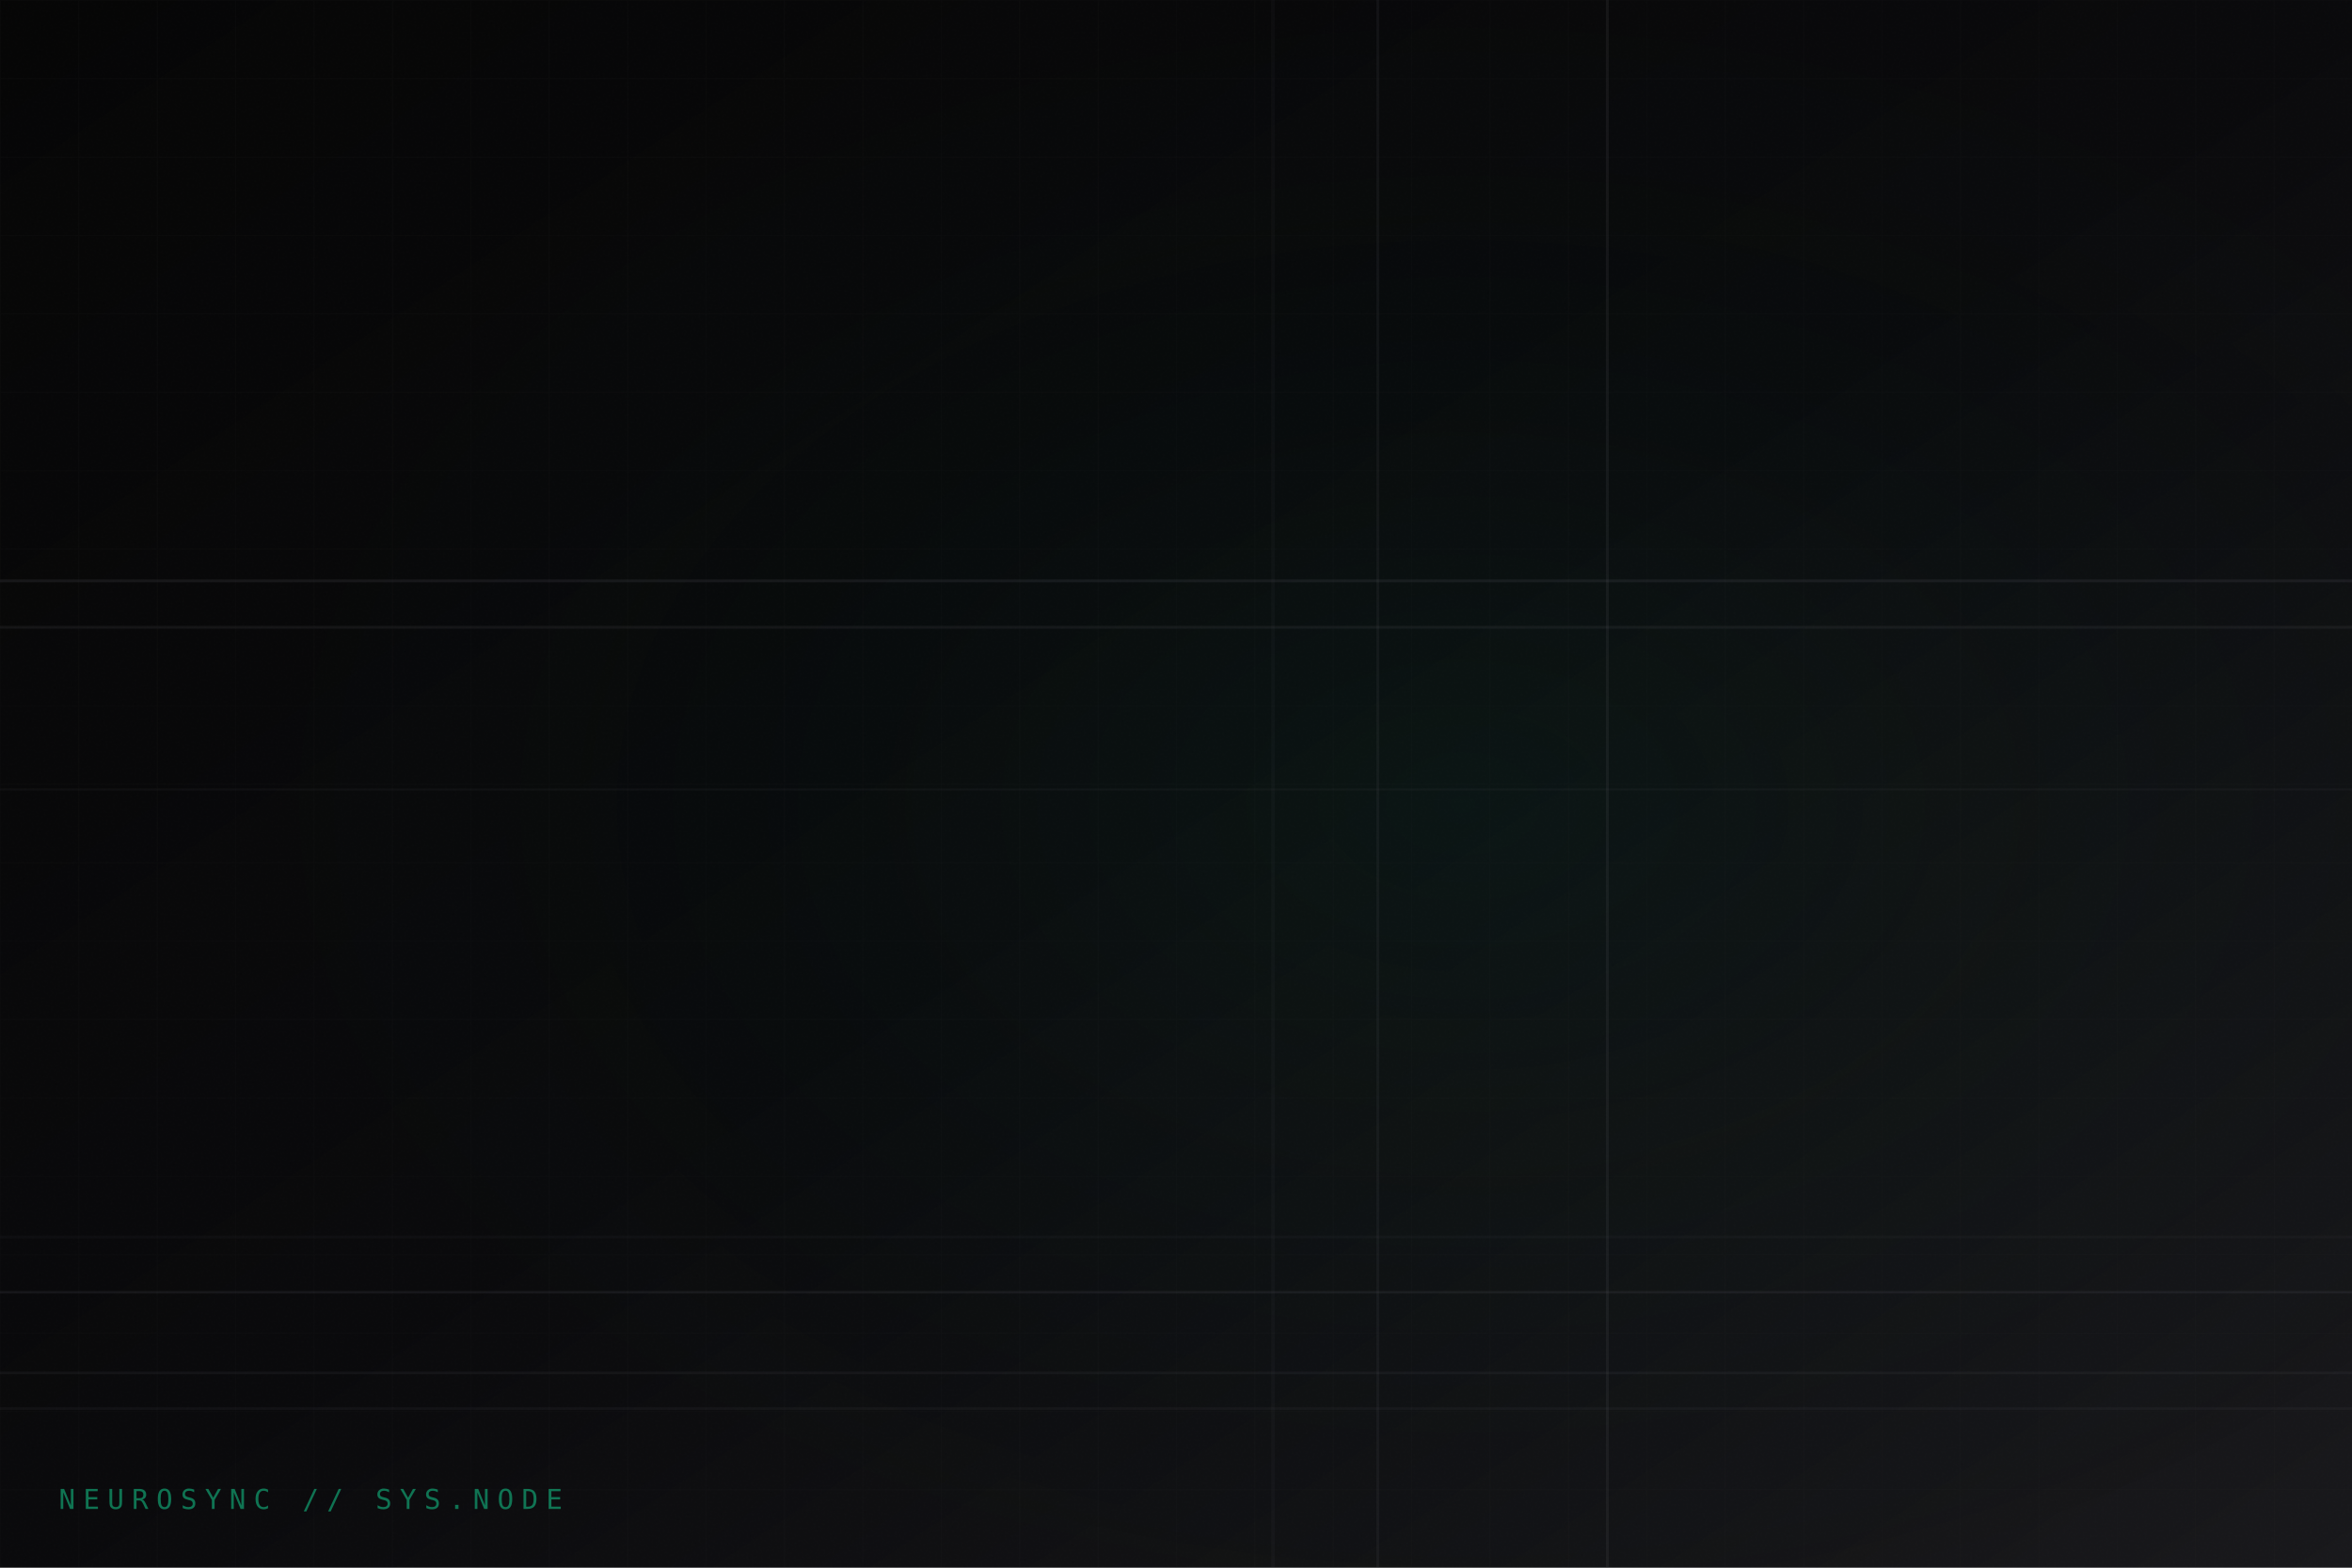
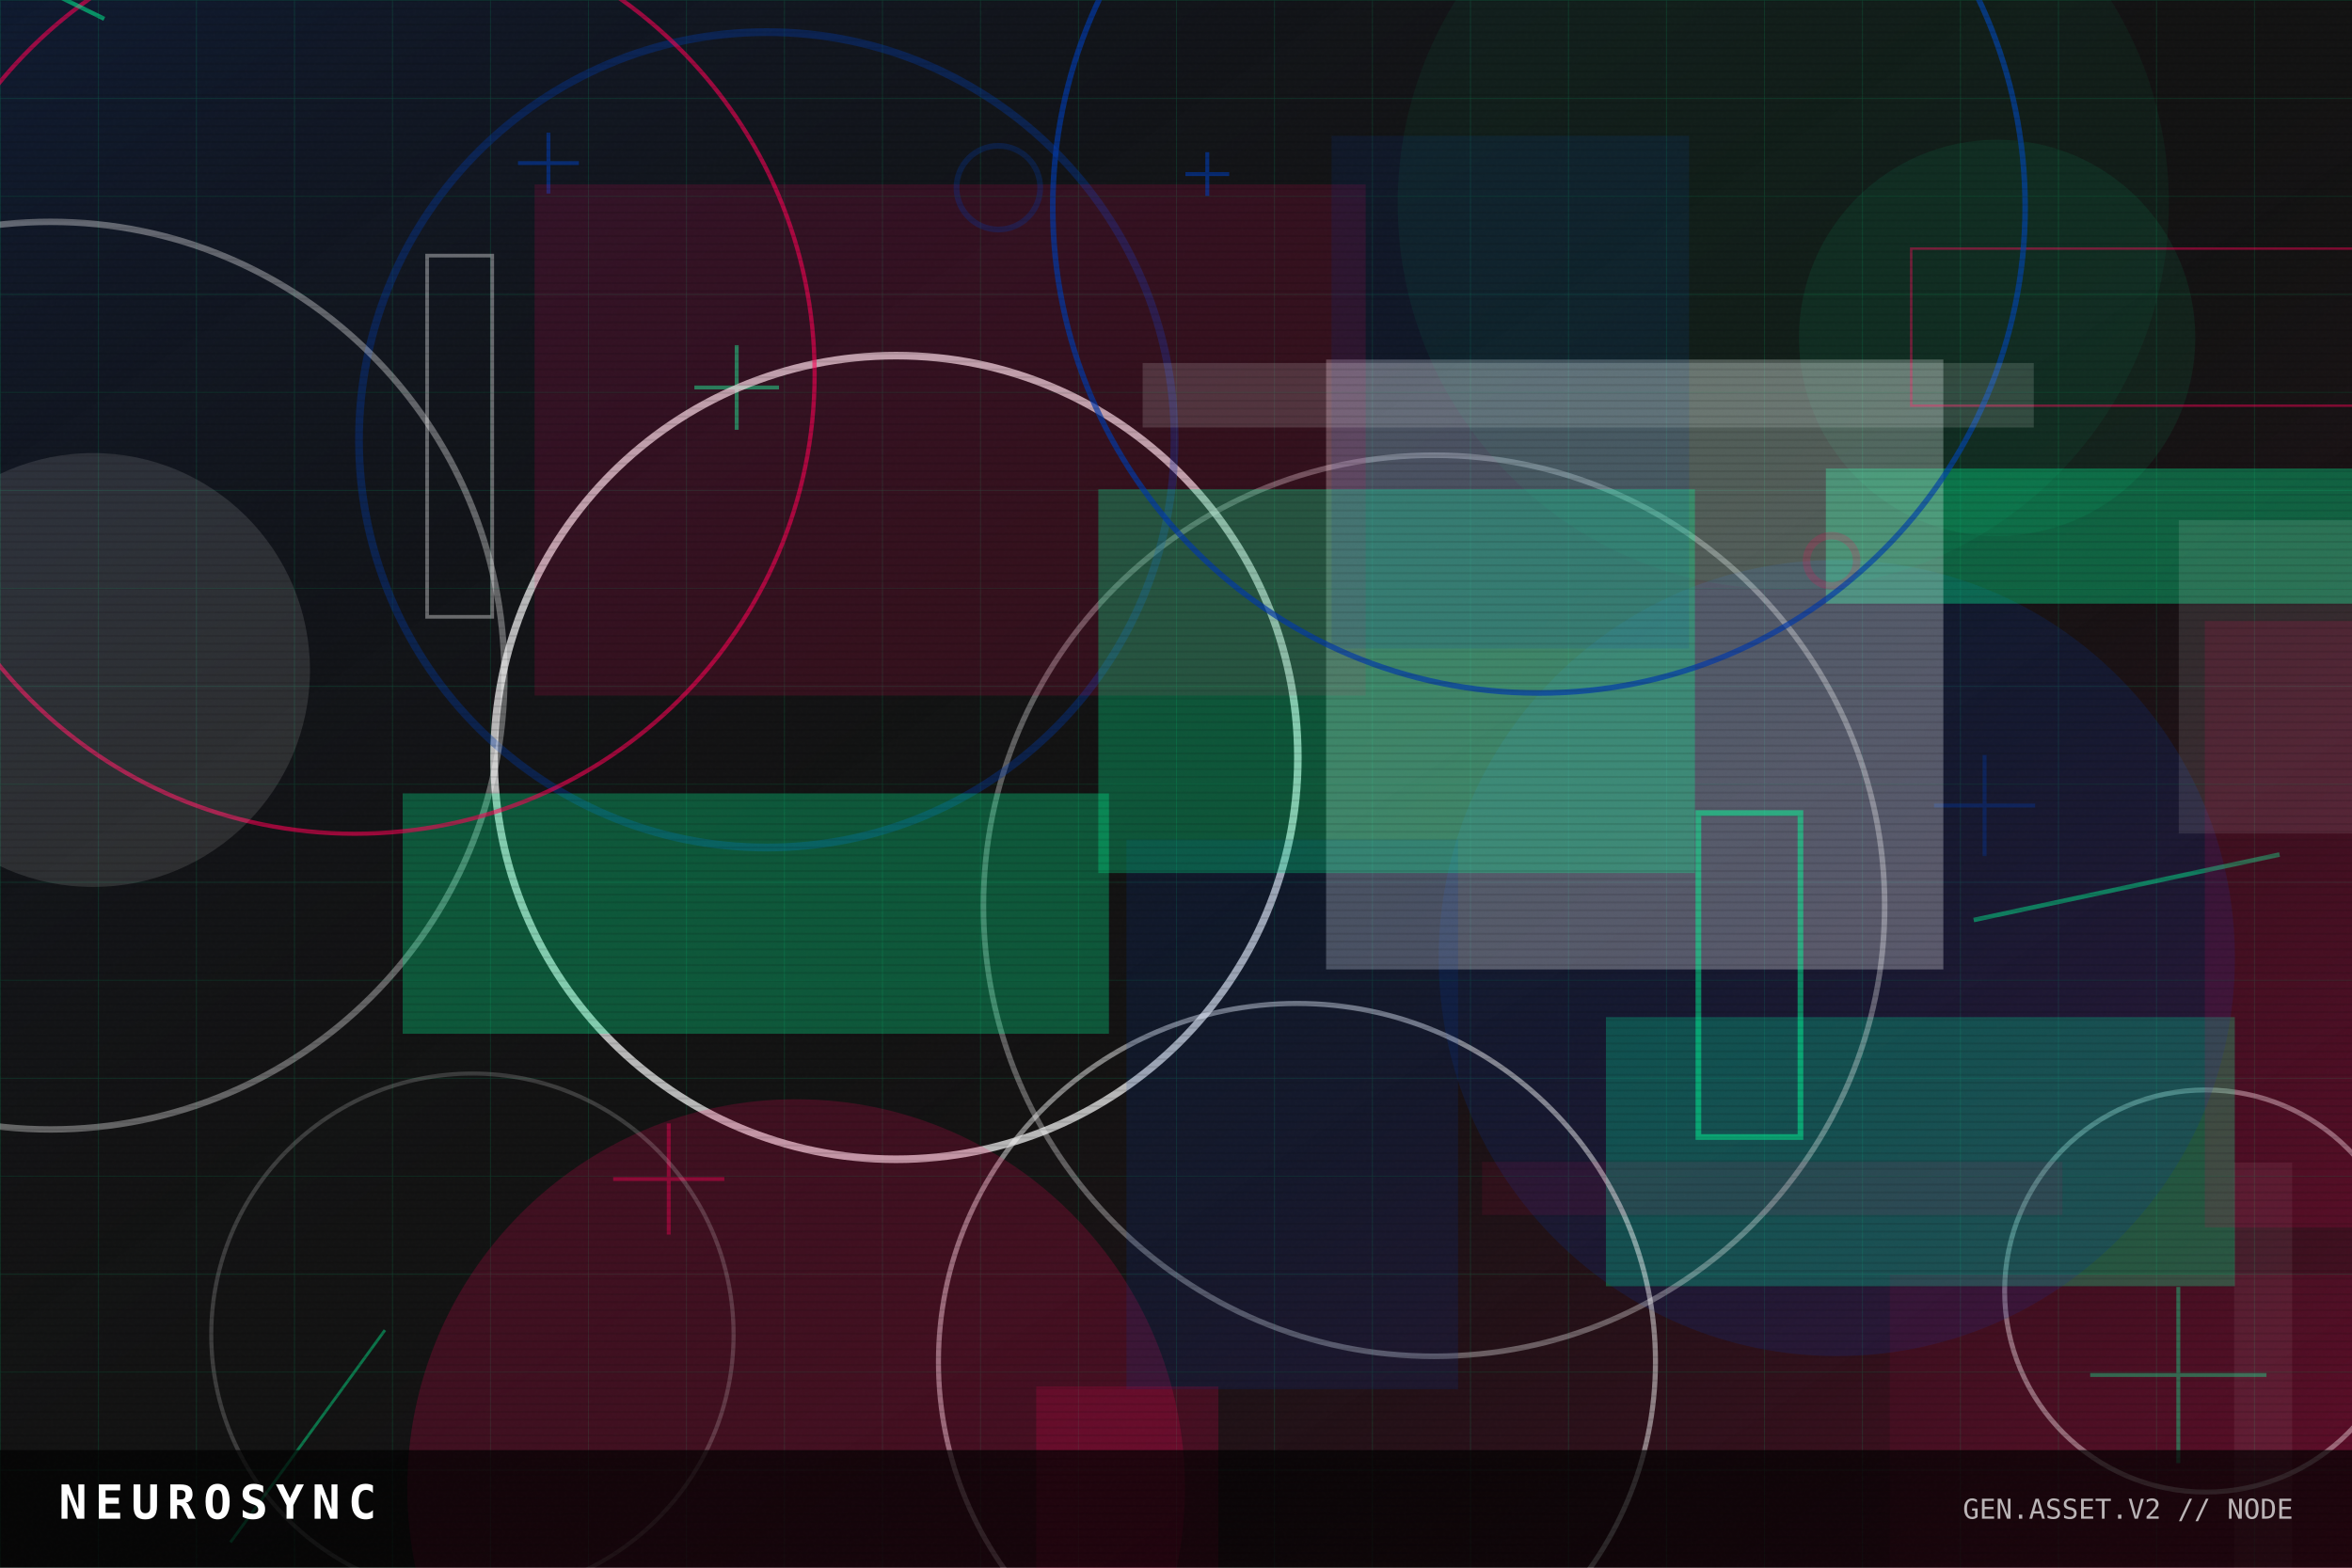
<svg xmlns="http://www.w3.org/2000/svg" width="1200" height="800" viewBox="0 0 1200 800" preserveAspectRatio="xMidYMid slice">
  <defs>
    <filter id="noise-neurosync" x="0%" y="0%" width="100%" height="100%">
-       <feTurbulence type="fractalNoise" baseFrequency="0.82" numOctaves="3" result="noise" />
-       <feColorMatrix type="matrix" values="1 0 0 0 0  0 1 0 0 0  0 0 1 0 0  0 0 0 0.05 0" in="noise" result="coloredNoise" />
+       <feTurbulence type="fractalNoise" baseFrequency="0.594" numOctaves="4" result="noise" />
+       <feColorMatrix type="matrix" values="1 0 0 0 0  0 1 0 0 0  0 0 1 0 0  0 0 0 0.1 0" in="noise" result="coloredNoise" />
      <feComposite operator="in" in="coloredNoise" in2="SourceGraphic" result="composite" />
    </filter>
-     <linearGradient id="grad-main-neurosync" x1="0%" y1="0%" x2="100%" y2="100%">
-       <stop offset="0%" stop-color="#050505" />
-       <stop offset="50%" stop-color="#09090b" />
-       <stop offset="100%" stop-color="#18181b" />
+     <linearGradient id="grad-neurosync" x1="0%" y1="0%" x2="100%" y2="100%">
+       <stop offset="0%" stop-color="#0038A8" stop-opacity="0.2" />
+       <stop offset="50%" stop-color="#121212" stop-opacity="0" />
+       <stop offset="100%" stop-color="#FF0055" stop-opacity="0.3" />
    </linearGradient>
-     <radialGradient id="glow-neurosync" cx="62.102%" cy="51.276%" r="60%">
-       <stop offset="0%" stop-color="#064e3b" stop-opacity="0.15" />
-       <stop offset="100%" stop-color="#050505" stop-opacity="0" />
-     </radialGradient>
-     <pattern id="grid-neurosync" width="40" height="40" patternUnits="userSpaceOnUse">
-       <path d="M 40 0 L 0 0 0 40" fill="none" stroke="#27272a" stroke-width="0.5" stroke-opacity="0.3" />
+     <pattern id="grid-neurosync" width="50" height="50" patternUnits="userSpaceOnUse">
+       <path d="M 50 0 L 0 0 0 50" fill="none" stroke="#00FF99" stroke-width="0.5" stroke-opacity="0.2" />
    </pattern>
  </defs>
-   <rect width="100%" height="100%" fill="url(#grad-main-neurosync)" />
-   <rect width="100%" height="100%" fill="url(#glow-neurosync)" />
-   <rect width="100%" height="100%" fill="url(#grid-neurosync)" opacity="0.5" />
-   <rect x="0" y="82.351%" width="100%" height="1.26" fill="#52525b" opacity="0.191" />
-   <rect x="0" y="50.297%" width="100%" height="1.066" fill="#52525b" opacity="0.096" />
-   <rect x="68.279%" y="0" width="1.461" height="100%" fill="#52525b" opacity="0.171" />
-   <rect x="0" y="39.917%" width="100%" height="1.563" fill="#52525b" opacity="0.148" />
-   <rect x="0" y="87.492%" width="100%" height="1.363" fill="#52525b" opacity="0.121" />
-   <rect x="0" y="78.821%" width="100%" height="1.417" fill="#52525b" opacity="0.075" />
-   <rect x="0" y="36.958%" width="100%" height="1.51" fill="#52525b" opacity="0.189" />
-   <rect x="0" y="89.766%" width="100%" height="1.367" fill="#52525b" opacity="0.106" />
-   <rect x="58.519%" y="0" width="1.412" height="100%" fill="#52525b" opacity="0.132" />
-   <rect x="54.051%" y="0" width="1.774" height="100%" fill="#52525b" opacity="0.082" />
-   <text x="30" y="770" font-family="monospace" font-size="14" fill="#10b981" opacity="0.6" letter-spacing="4">
-             NEUROSYNC // SYS.NODE
+   <rect width="100%" height="100%" fill="#121212" />
+   <rect width="100%" height="100%" fill="url(#grad-neurosync)" />
+   <rect width="100%" height="100%" fill="url(#grid-neurosync)" />
+   <circle cx="93.781%" cy="82.351%" r="10.061%" fill="none" stroke="#FFFFFF" stroke-width="2.509" opacity="0.404" />
+   <rect x="68.279%" y="64.882%" width="26.738%" height="17.168%" fill="#00FF99" opacity="0.292" />
+   <circle cx="78.096%" cy="61.112%" r="19.917%" fill="#0038A8" opacity="0.187" />
+   <circle cx="60.972%" cy="57.776%" r="22.544%" fill="none" stroke="#FFFFFF" stroke-width="2.824" opacity="0.322" />
+   <circle cx="84.912%" cy="21.554%" r="9.915%" fill="#00FF99" opacity="0.069" />
+   <rect x="77.63%" y="29.888%" width="22.765%" height="8.619%" fill="#00FF99" opacity="0.339" />
+   <g stroke="#0038A8" stroke-width="2" opacity="0.366">
+     <line x1="986.748" y1="411.079" x2="1038.338" y2="411.079" />
+     <line x1="1012.543" y1="385.284" x2="1012.543" y2="436.874" />
+   </g>
+   <circle cx="55.143%" cy="86.872%" r="17.936%" fill="none" stroke="#FFFFFF" stroke-width="2.583" opacity="0.467" />
+   <line x1="9.799%" y1="98.382%" x2="16.365%" y2="84.848%" stroke="#00FF99" stroke-width="1.459" opacity="0.41" />
+   <g stroke="#FF0055" stroke-width="2" opacity="0.406">
+     <line x1="312.839" y1="601.652" x2="369.556" y2="601.652" />
+     <line x1="341.197" y1="573.294" x2="341.197" y2="630.011" />
+   </g>
+   <g stroke="#00FF99" stroke-width="2" opacity="0.526">
+     <line x1="354.277" y1="197.724" x2="397.445" y2="197.724" />
+     <line x1="375.861" y1="176.14" x2="375.861" y2="219.308" />
+   </g>
+   <rect x="56.383%" y="22.937%" width="26.242%" height="38.9%" fill="#FFFFFF" opacity="0.284" />
+   <circle cx="38.094%" cy="48.316%" r="20.106%" fill="none" stroke="#FFFFFF" stroke-width="3.868" opacity="0.693" />
+   <circle cx="32.601%" cy="28.055%" r="20.401%" fill="none" stroke="#0038A8" stroke-width="3.981" opacity="0.369" />
+   <circle cx="2.15%" cy="43.098%" r="22.707%" fill="none" stroke="#FFFFFF" stroke-width="3.264" opacity="0.34" />
+   <rect x="94.989%" y="74.155%" width="2.465%" height="35.611%" fill="#FFFFFF" opacity="0.063" />
+   <circle cx="33.849%" cy="94.916%" r="19.453%" fill="#FF0055" opacity="0.184" />
+   <circle cx="77.874%" cy="35.768%" r="1.255%" fill="none" stroke="#FF0055" stroke-width="3.854" opacity="0.204" />
+   <rect x="47.894%" y="53.554%" width="14.1%" height="35.066%" fill="#0038A8" opacity="0.154" />
+   <g stroke="#00FF99" stroke-width="2" opacity="0.395">
+     <line x1="1066.419" y1="701.66" x2="1156.351" y2="701.66" />
+     <line x1="1111.385" y1="656.693" x2="1111.385" y2="746.626" />
+   </g>
+   <line x1="83.915%" y1="58.686%" x2="96.919%" y2="54.509%" stroke="#00FF99" stroke-width="2.307" opacity="0.431" />
+   <g stroke="#0038A8" stroke-width="2" opacity="0.591">
+     <line x1="264.295" y1="83.233" x2="295.344" y2="83.233" />
+     <line x1="279.819" y1="67.709" x2="279.819" y2="98.758" />
+   </g>
+   <rect x="92.636%" y="33.185%" width="19.659%" height="19.982%" fill="#FFFFFF" opacity="0.108" />
+   <rect x="17.121%" y="50.607%" width="30.028%" height="15.334%" fill="#00FF99" opacity="0.291" />
+   <rect x="81.259%" y="15.858%" width="21.958%" height="10.02%" fill="none" stroke="#FF0055" stroke-width="1.245" opacity="0.438" />
+   <rect x="93.743%" y="39.609%" width="39.828%" height="38.68%" fill="#FF0055" opacity="0.128" />
+   <circle cx="15.09%" cy="23.864%" r="22.999%" fill="none" stroke="#FF0055" stroke-width="2.151" opacity="0.58" />
+   <rect x="63.014%" y="74.111%" width="24.675%" height="3.391%" fill="#FF0055" opacity="0.08" />
+   <rect x="22.729%" y="11.766%" width="35.335%" height="32.602%" fill="#FF0055" opacity="0.139" />
+   <circle cx="20.086%" cy="85.136%" r="13.066%" fill="none" stroke="#FFFFFF" stroke-width="2.079" opacity="0.178" />
+   <circle cx="42.447%" cy="11.971%" r="2.094%" fill="none" stroke="#0038A8" stroke-width="2.95" opacity="0.288" />
+   <rect x="46.697%" y="31.209%" width="25.366%" height="24.48%" fill="#00FF99" opacity="0.285" />
+   <rect x="56.614%" y="8.664%" width="15.201%" height="32.707%" fill="#0038A8" opacity="0.131" />
+   <circle cx="65.432%" cy="13.199%" r="24.324%" fill="none" stroke="#0038A8" stroke-width="2.846" opacity="0.677" />
+   <rect x="18.16%" y="16.305%" width="2.768%" height="23.041%" fill="none" stroke="#FFFFFF" stroke-width="1.87" opacity="0.361" />
+   <rect x="80.352%" y="81.294%" width="24.17%" height="30.848%" fill="#FF0055" opacity="0.071" />
+   <rect x="72.211%" y="51.862%" width="4.339%" height="20.665%" fill="none" stroke="#00FF99" stroke-width="2.886" opacity="0.484" />
+   <rect x="48.582%" y="23.157%" width="37.888%" height="4.111%" fill="#FFFFFF" opacity="0.148" />
+   <rect x="44.058%" y="88.445%" width="7.744%" height="14.399%" fill="#FF0055" opacity="0.174" />
+   <g stroke="#0038A8" stroke-width="2" opacity="0.65">
+     <line x1="604.796" y1="88.822" x2="627.135" y2="88.822" />
+     <line x1="615.966" y1="77.652" x2="615.966" y2="99.991" />
+   </g>
+   <circle cx="75.82%" cy="12.992%" r="19.29%" fill="#00FF99" opacity="0.047" />
+   <line x1="4.433%" y1="1.202%" x2="-9.707%" y2="-9.21%" stroke="#00FF99" stroke-width="2.15" opacity="0.516" />
+   <circle cx="3.953%" cy="42.741%" r="10.856%" fill="#FFFFFF" opacity="0.114" />
+   <rect x="0" y="0" width="100%" height="1" fill="#000" opacity="0.1" />
+   <rect x="0" y="4" width="100%" height="1" fill="#000" opacity="0.1" />
+   <rect x="0" y="8" width="100%" height="1" fill="#000" opacity="0.1" />
+   <rect x="0" y="12" width="100%" height="1" fill="#000" opacity="0.1" />
+   <rect x="0" y="16" width="100%" height="1" fill="#000" opacity="0.1" />
+   <rect x="0" y="20" width="100%" height="1" fill="#000" opacity="0.1" />
+   <rect x="0" y="24" width="100%" height="1" fill="#000" opacity="0.1" />
+   <rect x="0" y="28" width="100%" height="1" fill="#000" opacity="0.1" />
+   <rect x="0" y="32" width="100%" height="1" fill="#000" opacity="0.1" />
+   <rect x="0" y="36" width="100%" height="1" fill="#000" opacity="0.1" />
+   <rect x="0" y="40" width="100%" height="1" fill="#000" opacity="0.1" />
+   <rect x="0" y="44" width="100%" height="1" fill="#000" opacity="0.1" />
+   <rect x="0" y="48" width="100%" height="1" fill="#000" opacity="0.1" />
+   <rect x="0" y="52" width="100%" height="1" fill="#000" opacity="0.1" />
+   <rect x="0" y="56" width="100%" height="1" fill="#000" opacity="0.1" />
+   <rect x="0" y="60" width="100%" height="1" fill="#000" opacity="0.1" />
+   <rect x="0" y="64" width="100%" height="1" fill="#000" opacity="0.1" />
+   <rect x="0" y="68" width="100%" height="1" fill="#000" opacity="0.1" />
+   <rect x="0" y="72" width="100%" height="1" fill="#000" opacity="0.1" />
+   <rect x="0" y="76" width="100%" height="1" fill="#000" opacity="0.1" />
+   <rect x="0" y="80" width="100%" height="1" fill="#000" opacity="0.1" />
+   <rect x="0" y="84" width="100%" height="1" fill="#000" opacity="0.1" />
+   <rect x="0" y="88" width="100%" height="1" fill="#000" opacity="0.1" />
+   <rect x="0" y="92" width="100%" height="1" fill="#000" opacity="0.1" />
+   <rect x="0" y="96" width="100%" height="1" fill="#000" opacity="0.1" />
+   <rect x="0" y="100" width="100%" height="1" fill="#000" opacity="0.1" />
+   <rect x="0" y="104" width="100%" height="1" fill="#000" opacity="0.1" />
+   <rect x="0" y="108" width="100%" height="1" fill="#000" opacity="0.1" />
+   <rect x="0" y="112" width="100%" height="1" fill="#000" opacity="0.1" />
+   <rect x="0" y="116" width="100%" height="1" fill="#000" opacity="0.1" />
+   <rect x="0" y="120" width="100%" height="1" fill="#000" opacity="0.1" />
+   <rect x="0" y="124" width="100%" height="1" fill="#000" opacity="0.1" />
+   <rect x="0" y="128" width="100%" height="1" fill="#000" opacity="0.1" />
+   <rect x="0" y="132" width="100%" height="1" fill="#000" opacity="0.1" />
+   <rect x="0" y="136" width="100%" height="1" fill="#000" opacity="0.1" />
+   <rect x="0" y="140" width="100%" height="1" fill="#000" opacity="0.1" />
+   <rect x="0" y="144" width="100%" height="1" fill="#000" opacity="0.1" />
+   <rect x="0" y="148" width="100%" height="1" fill="#000" opacity="0.1" />
+   <rect x="0" y="152" width="100%" height="1" fill="#000" opacity="0.1" />
+   <rect x="0" y="156" width="100%" height="1" fill="#000" opacity="0.1" />
+   <rect x="0" y="160" width="100%" height="1" fill="#000" opacity="0.1" />
+   <rect x="0" y="164" width="100%" height="1" fill="#000" opacity="0.1" />
+   <rect x="0" y="168" width="100%" height="1" fill="#000" opacity="0.1" />
+   <rect x="0" y="172" width="100%" height="1" fill="#000" opacity="0.1" />
+   <rect x="0" y="176" width="100%" height="1" fill="#000" opacity="0.1" />
+   <rect x="0" y="180" width="100%" height="1" fill="#000" opacity="0.1" />
+   <rect x="0" y="184" width="100%" height="1" fill="#000" opacity="0.1" />
+   <rect x="0" y="188" width="100%" height="1" fill="#000" opacity="0.1" />
+   <rect x="0" y="192" width="100%" height="1" fill="#000" opacity="0.1" />
+   <rect x="0" y="196" width="100%" height="1" fill="#000" opacity="0.1" />
+   <rect x="0" y="200" width="100%" height="1" fill="#000" opacity="0.1" />
+   <rect x="0" y="204" width="100%" height="1" fill="#000" opacity="0.1" />
+   <rect x="0" y="208" width="100%" height="1" fill="#000" opacity="0.1" />
+   <rect x="0" y="212" width="100%" height="1" fill="#000" opacity="0.1" />
+   <rect x="0" y="216" width="100%" height="1" fill="#000" opacity="0.1" />
+   <rect x="0" y="220" width="100%" height="1" fill="#000" opacity="0.1" />
+   <rect x="0" y="224" width="100%" height="1" fill="#000" opacity="0.1" />
+   <rect x="0" y="228" width="100%" height="1" fill="#000" opacity="0.1" />
+   <rect x="0" y="232" width="100%" height="1" fill="#000" opacity="0.1" />
+   <rect x="0" y="236" width="100%" height="1" fill="#000" opacity="0.1" />
+   <rect x="0" y="240" width="100%" height="1" fill="#000" opacity="0.1" />
+   <rect x="0" y="244" width="100%" height="1" fill="#000" opacity="0.1" />
+   <rect x="0" y="248" width="100%" height="1" fill="#000" opacity="0.1" />
+   <rect x="0" y="252" width="100%" height="1" fill="#000" opacity="0.1" />
+   <rect x="0" y="256" width="100%" height="1" fill="#000" opacity="0.1" />
+   <rect x="0" y="260" width="100%" height="1" fill="#000" opacity="0.1" />
+   <rect x="0" y="264" width="100%" height="1" fill="#000" opacity="0.1" />
+   <rect x="0" y="268" width="100%" height="1" fill="#000" opacity="0.1" />
+   <rect x="0" y="272" width="100%" height="1" fill="#000" opacity="0.1" />
+   <rect x="0" y="276" width="100%" height="1" fill="#000" opacity="0.1" />
+   <rect x="0" y="280" width="100%" height="1" fill="#000" opacity="0.1" />
+   <rect x="0" y="284" width="100%" height="1" fill="#000" opacity="0.1" />
+   <rect x="0" y="288" width="100%" height="1" fill="#000" opacity="0.1" />
+   <rect x="0" y="292" width="100%" height="1" fill="#000" opacity="0.1" />
+   <rect x="0" y="296" width="100%" height="1" fill="#000" opacity="0.1" />
+   <rect x="0" y="300" width="100%" height="1" fill="#000" opacity="0.1" />
+   <rect x="0" y="304" width="100%" height="1" fill="#000" opacity="0.1" />
+   <rect x="0" y="308" width="100%" height="1" fill="#000" opacity="0.1" />
+   <rect x="0" y="312" width="100%" height="1" fill="#000" opacity="0.1" />
+   <rect x="0" y="316" width="100%" height="1" fill="#000" opacity="0.1" />
+   <rect x="0" y="320" width="100%" height="1" fill="#000" opacity="0.1" />
+   <rect x="0" y="324" width="100%" height="1" fill="#000" opacity="0.1" />
+   <rect x="0" y="328" width="100%" height="1" fill="#000" opacity="0.1" />
+   <rect x="0" y="332" width="100%" height="1" fill="#000" opacity="0.1" />
+   <rect x="0" y="336" width="100%" height="1" fill="#000" opacity="0.1" />
+   <rect x="0" y="340" width="100%" height="1" fill="#000" opacity="0.1" />
+   <rect x="0" y="344" width="100%" height="1" fill="#000" opacity="0.1" />
+   <rect x="0" y="348" width="100%" height="1" fill="#000" opacity="0.1" />
+   <rect x="0" y="352" width="100%" height="1" fill="#000" opacity="0.1" />
+   <rect x="0" y="356" width="100%" height="1" fill="#000" opacity="0.1" />
+   <rect x="0" y="360" width="100%" height="1" fill="#000" opacity="0.1" />
+   <rect x="0" y="364" width="100%" height="1" fill="#000" opacity="0.1" />
+   <rect x="0" y="368" width="100%" height="1" fill="#000" opacity="0.1" />
+   <rect x="0" y="372" width="100%" height="1" fill="#000" opacity="0.1" />
+   <rect x="0" y="376" width="100%" height="1" fill="#000" opacity="0.1" />
+   <rect x="0" y="380" width="100%" height="1" fill="#000" opacity="0.1" />
+   <rect x="0" y="384" width="100%" height="1" fill="#000" opacity="0.1" />
+   <rect x="0" y="388" width="100%" height="1" fill="#000" opacity="0.1" />
+   <rect x="0" y="392" width="100%" height="1" fill="#000" opacity="0.1" />
+   <rect x="0" y="396" width="100%" height="1" fill="#000" opacity="0.1" />
+   <rect x="0" y="400" width="100%" height="1" fill="#000" opacity="0.1" />
+   <rect x="0" y="404" width="100%" height="1" fill="#000" opacity="0.1" />
+   <rect x="0" y="408" width="100%" height="1" fill="#000" opacity="0.1" />
+   <rect x="0" y="412" width="100%" height="1" fill="#000" opacity="0.1" />
+   <rect x="0" y="416" width="100%" height="1" fill="#000" opacity="0.1" />
+   <rect x="0" y="420" width="100%" height="1" fill="#000" opacity="0.1" />
+   <rect x="0" y="424" width="100%" height="1" fill="#000" opacity="0.1" />
+   <rect x="0" y="428" width="100%" height="1" fill="#000" opacity="0.1" />
+   <rect x="0" y="432" width="100%" height="1" fill="#000" opacity="0.1" />
+   <rect x="0" y="436" width="100%" height="1" fill="#000" opacity="0.1" />
+   <rect x="0" y="440" width="100%" height="1" fill="#000" opacity="0.1" />
+   <rect x="0" y="444" width="100%" height="1" fill="#000" opacity="0.1" />
+   <rect x="0" y="448" width="100%" height="1" fill="#000" opacity="0.1" />
+   <rect x="0" y="452" width="100%" height="1" fill="#000" opacity="0.1" />
+   <rect x="0" y="456" width="100%" height="1" fill="#000" opacity="0.1" />
+   <rect x="0" y="460" width="100%" height="1" fill="#000" opacity="0.1" />
+   <rect x="0" y="464" width="100%" height="1" fill="#000" opacity="0.1" />
+   <rect x="0" y="468" width="100%" height="1" fill="#000" opacity="0.1" />
+   <rect x="0" y="472" width="100%" height="1" fill="#000" opacity="0.1" />
+   <rect x="0" y="476" width="100%" height="1" fill="#000" opacity="0.1" />
+   <rect x="0" y="480" width="100%" height="1" fill="#000" opacity="0.1" />
+   <rect x="0" y="484" width="100%" height="1" fill="#000" opacity="0.1" />
+   <rect x="0" y="488" width="100%" height="1" fill="#000" opacity="0.1" />
+   <rect x="0" y="492" width="100%" height="1" fill="#000" opacity="0.1" />
+   <rect x="0" y="496" width="100%" height="1" fill="#000" opacity="0.1" />
+   <rect x="0" y="500" width="100%" height="1" fill="#000" opacity="0.1" />
+   <rect x="0" y="504" width="100%" height="1" fill="#000" opacity="0.1" />
+   <rect x="0" y="508" width="100%" height="1" fill="#000" opacity="0.1" />
+   <rect x="0" y="512" width="100%" height="1" fill="#000" opacity="0.1" />
+   <rect x="0" y="516" width="100%" height="1" fill="#000" opacity="0.1" />
+   <rect x="0" y="520" width="100%" height="1" fill="#000" opacity="0.1" />
+   <rect x="0" y="524" width="100%" height="1" fill="#000" opacity="0.1" />
+   <rect x="0" y="528" width="100%" height="1" fill="#000" opacity="0.1" />
+   <rect x="0" y="532" width="100%" height="1" fill="#000" opacity="0.1" />
+   <rect x="0" y="536" width="100%" height="1" fill="#000" opacity="0.1" />
+   <rect x="0" y="540" width="100%" height="1" fill="#000" opacity="0.1" />
+   <rect x="0" y="544" width="100%" height="1" fill="#000" opacity="0.1" />
+   <rect x="0" y="548" width="100%" height="1" fill="#000" opacity="0.1" />
+   <rect x="0" y="552" width="100%" height="1" fill="#000" opacity="0.1" />
+   <rect x="0" y="556" width="100%" height="1" fill="#000" opacity="0.1" />
+   <rect x="0" y="560" width="100%" height="1" fill="#000" opacity="0.1" />
+   <rect x="0" y="564" width="100%" height="1" fill="#000" opacity="0.1" />
+   <rect x="0" y="568" width="100%" height="1" fill="#000" opacity="0.1" />
+   <rect x="0" y="572" width="100%" height="1" fill="#000" opacity="0.1" />
+   <rect x="0" y="576" width="100%" height="1" fill="#000" opacity="0.1" />
+   <rect x="0" y="580" width="100%" height="1" fill="#000" opacity="0.1" />
+   <rect x="0" y="584" width="100%" height="1" fill="#000" opacity="0.1" />
+   <rect x="0" y="588" width="100%" height="1" fill="#000" opacity="0.1" />
+   <rect x="0" y="592" width="100%" height="1" fill="#000" opacity="0.1" />
+   <rect x="0" y="596" width="100%" height="1" fill="#000" opacity="0.1" />
+   <rect x="0" y="600" width="100%" height="1" fill="#000" opacity="0.1" />
+   <rect x="0" y="604" width="100%" height="1" fill="#000" opacity="0.1" />
+   <rect x="0" y="608" width="100%" height="1" fill="#000" opacity="0.1" />
+   <rect x="0" y="612" width="100%" height="1" fill="#000" opacity="0.1" />
+   <rect x="0" y="616" width="100%" height="1" fill="#000" opacity="0.1" />
+   <rect x="0" y="620" width="100%" height="1" fill="#000" opacity="0.1" />
+   <rect x="0" y="624" width="100%" height="1" fill="#000" opacity="0.1" />
+   <rect x="0" y="628" width="100%" height="1" fill="#000" opacity="0.1" />
+   <rect x="0" y="632" width="100%" height="1" fill="#000" opacity="0.1" />
+   <rect x="0" y="636" width="100%" height="1" fill="#000" opacity="0.1" />
+   <rect x="0" y="640" width="100%" height="1" fill="#000" opacity="0.1" />
+   <rect x="0" y="644" width="100%" height="1" fill="#000" opacity="0.1" />
+   <rect x="0" y="648" width="100%" height="1" fill="#000" opacity="0.1" />
+   <rect x="0" y="652" width="100%" height="1" fill="#000" opacity="0.1" />
+   <rect x="0" y="656" width="100%" height="1" fill="#000" opacity="0.1" />
+   <rect x="0" y="660" width="100%" height="1" fill="#000" opacity="0.1" />
+   <rect x="0" y="664" width="100%" height="1" fill="#000" opacity="0.1" />
+   <rect x="0" y="668" width="100%" height="1" fill="#000" opacity="0.1" />
+   <rect x="0" y="672" width="100%" height="1" fill="#000" opacity="0.1" />
+   <rect x="0" y="676" width="100%" height="1" fill="#000" opacity="0.1" />
+   <rect x="0" y="680" width="100%" height="1" fill="#000" opacity="0.1" />
+   <rect x="0" y="684" width="100%" height="1" fill="#000" opacity="0.1" />
+   <rect x="0" y="688" width="100%" height="1" fill="#000" opacity="0.1" />
+   <rect x="0" y="692" width="100%" height="1" fill="#000" opacity="0.1" />
+   <rect x="0" y="696" width="100%" height="1" fill="#000" opacity="0.1" />
+   <rect x="0" y="700" width="100%" height="1" fill="#000" opacity="0.1" />
+   <rect x="0" y="704" width="100%" height="1" fill="#000" opacity="0.1" />
+   <rect x="0" y="708" width="100%" height="1" fill="#000" opacity="0.1" />
+   <rect x="0" y="712" width="100%" height="1" fill="#000" opacity="0.1" />
+   <rect x="0" y="716" width="100%" height="1" fill="#000" opacity="0.1" />
+   <rect x="0" y="720" width="100%" height="1" fill="#000" opacity="0.1" />
+   <rect x="0" y="724" width="100%" height="1" fill="#000" opacity="0.1" />
+   <rect x="0" y="728" width="100%" height="1" fill="#000" opacity="0.1" />
+   <rect x="0" y="732" width="100%" height="1" fill="#000" opacity="0.1" />
+   <rect x="0" y="736" width="100%" height="1" fill="#000" opacity="0.1" />
+   <rect x="0" y="740" width="100%" height="1" fill="#000" opacity="0.1" />
+   <rect x="0" y="744" width="100%" height="1" fill="#000" opacity="0.1" />
+   <rect x="0" y="748" width="100%" height="1" fill="#000" opacity="0.1" />
+   <rect x="0" y="752" width="100%" height="1" fill="#000" opacity="0.1" />
+   <rect x="0" y="756" width="100%" height="1" fill="#000" opacity="0.1" />
+   <rect x="0" y="760" width="100%" height="1" fill="#000" opacity="0.1" />
+   <rect x="0" y="764" width="100%" height="1" fill="#000" opacity="0.1" />
+   <rect x="0" y="768" width="100%" height="1" fill="#000" opacity="0.1" />
+   <rect x="0" y="772" width="100%" height="1" fill="#000" opacity="0.1" />
+   <rect x="0" y="776" width="100%" height="1" fill="#000" opacity="0.1" />
+   <rect x="0" y="780" width="100%" height="1" fill="#000" opacity="0.1" />
+   <rect x="0" y="784" width="100%" height="1" fill="#000" opacity="0.1" />
+   <rect x="0" y="788" width="100%" height="1" fill="#000" opacity="0.1" />
+   <rect x="0" y="792" width="100%" height="1" fill="#000" opacity="0.1" />
+   <rect x="0" y="796" width="100%" height="1" fill="#000" opacity="0.1" />
+   <rect x="0" y="740" width="100%" height="60" fill="#000" opacity="0.7" />
+   <text x="30" y="775" font-family="monospace" font-weight="bold" font-size="24" fill="#FFFFFF" letter-spacing="4">
+             NEUROSYNC
        </text>
-   <rect width="100%" height="100%" filter="url(#noise-neurosync)" opacity="0.3" pointer-events="none" />
+   <text x="1170" y="775" text-anchor="end" font-family="monospace" font-size="14" fill="#FFFFFF" opacity="0.7">
+             GEN.ASSET.V2 // NODE
+         </text>
+   <rect width="100%" height="100%" filter="url(#noise-neurosync)" opacity="0.15" pointer-events="none" />
</svg>
